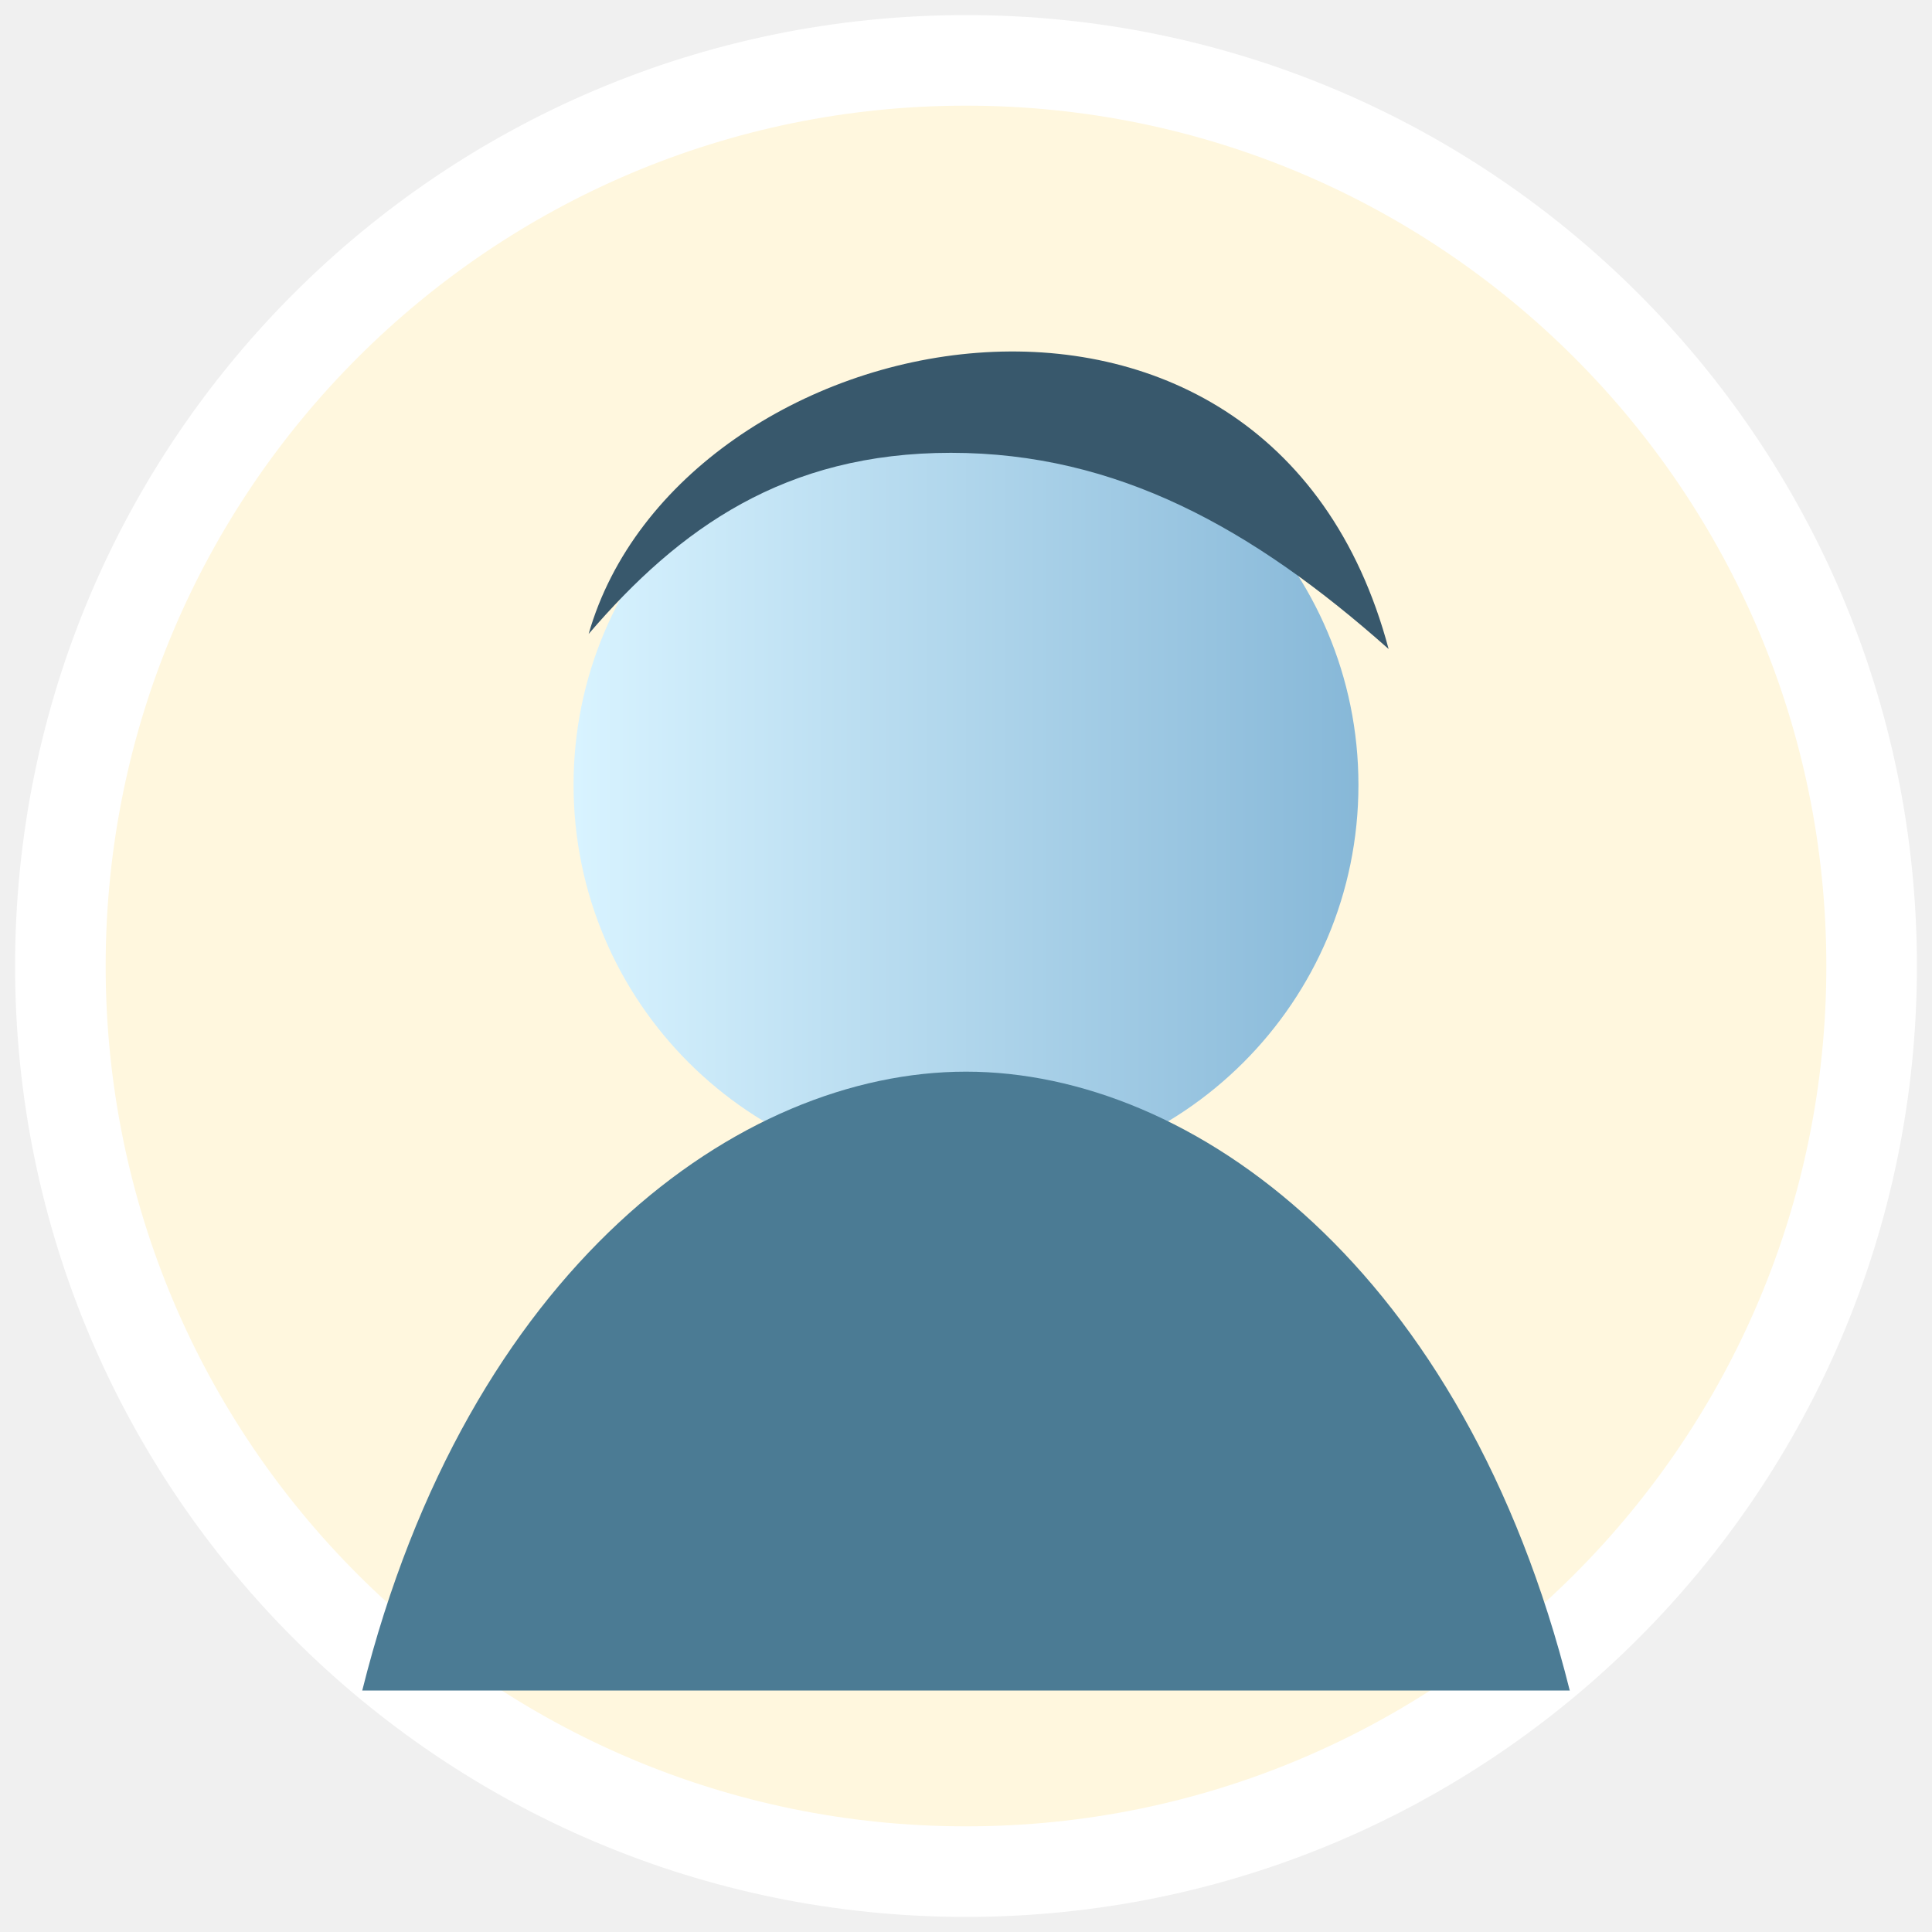
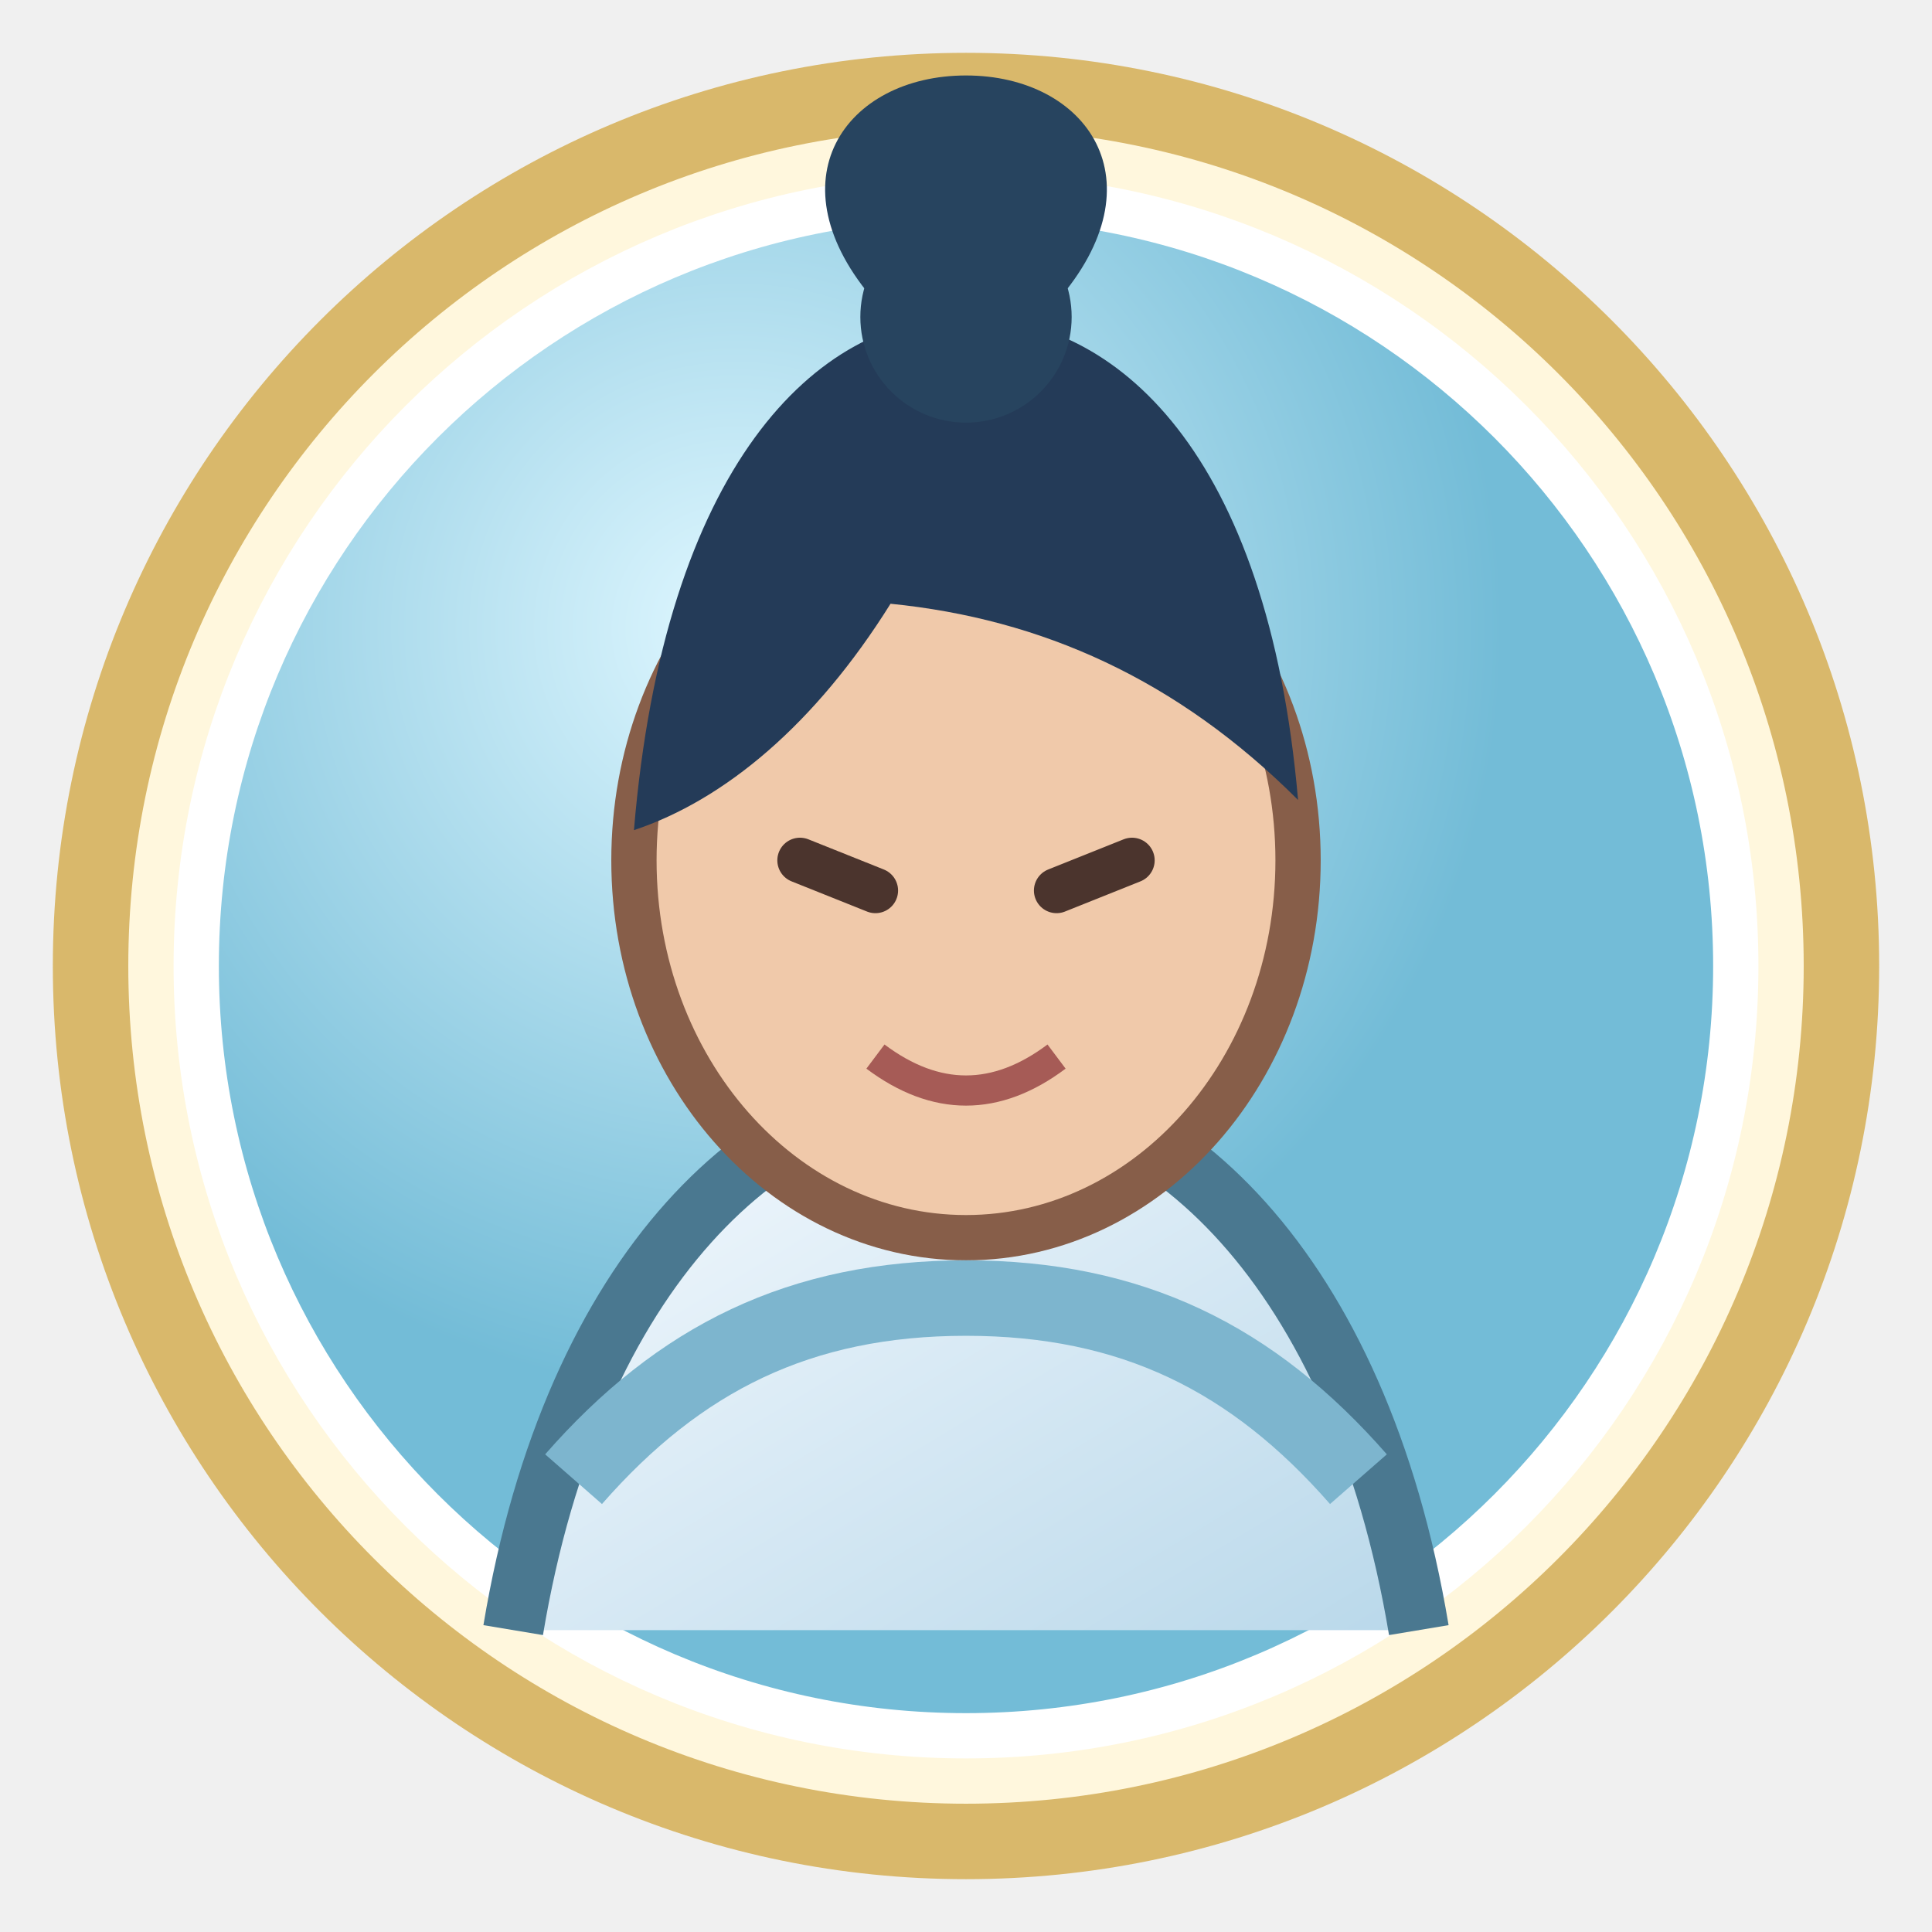
<svg xmlns="http://www.w3.org/2000/svg" viewBox="0 0 128 128">
  <defs>
-     <linearGradient id="g" x1="0" x2="1">
-       <stop stop-color="#d8f3ff" />
-       <stop offset="1" stop-color="#87b8d8" />
+     <radialGradient id="bg" cx="35%" cy="28%">
+       <stop stop-color="#dff7ff" />
+       <stop offset="1" stop-color="#73bcd7" />
+     </radialGradient>
+     <linearGradient id="robe" x1="0" y1="0" x2="1" y2="1">
+       <stop stop-color="#f7fbff" />
+       <stop offset="1" stop-color="#b9d8ea" />
    </linearGradient>
  </defs>
-   <circle cx="64" cy="64" r="60" fill="#fff7de" stroke="#fff" stroke-width="6" />
-   <circle cx="64" cy="52" r="26" fill="url(#g)" />
-   <path d="M24 112c7-28 25-41 40-41s33 13 40 41" fill="#4b7b94" />
-   <path d="M39 42c6-21 45-29 53 1-9-8-18-13-29-13-11 0-18 5-24 12" fill="#38586c" />
+   <circle cx="64" cy="64" r="58" fill="#fff7dd" stroke="#d9b86b" stroke-width="5" />
+   <circle cx="64" cy="64" r="51" fill="url(#bg)" stroke="#fff" stroke-width="3" />
+   <path d="M34 108c4-24 17-36 30-36s26 12 30 36" fill="url(#robe)" stroke="#4a7890" stroke-width="4" />
+   <ellipse cx="64" cy="57" rx="22" ry="25" fill="#f0c9aa" stroke="#875e49" stroke-width="3" />
+   <path d="M42 55c2-24 12-34 22-34s20 9 22 32c-8-8-17-12-27-13-5 8-11 13-17 15z" fill="#243b58" />
+   <path d="M53 57l5 2m17-2-5 2" stroke="#4b342d" stroke-width="3" stroke-linecap="round" />
+   <path d="M58 70c4 3 8 3 12 0" fill="none" stroke="#a65b56" stroke-width="2" />
+   <circle cx="64" cy="21" r="7" fill="#27445f" />
+   <path d="M58 20c-7-8-2-15 6-15 8 0 13 7 6 15" fill="#27445f" />
+   <path d="M38 98c7-8 15-12 26-12s19 4 26 12" fill="none" stroke="#7db5ce" stroke-width="5" />
</svg>
